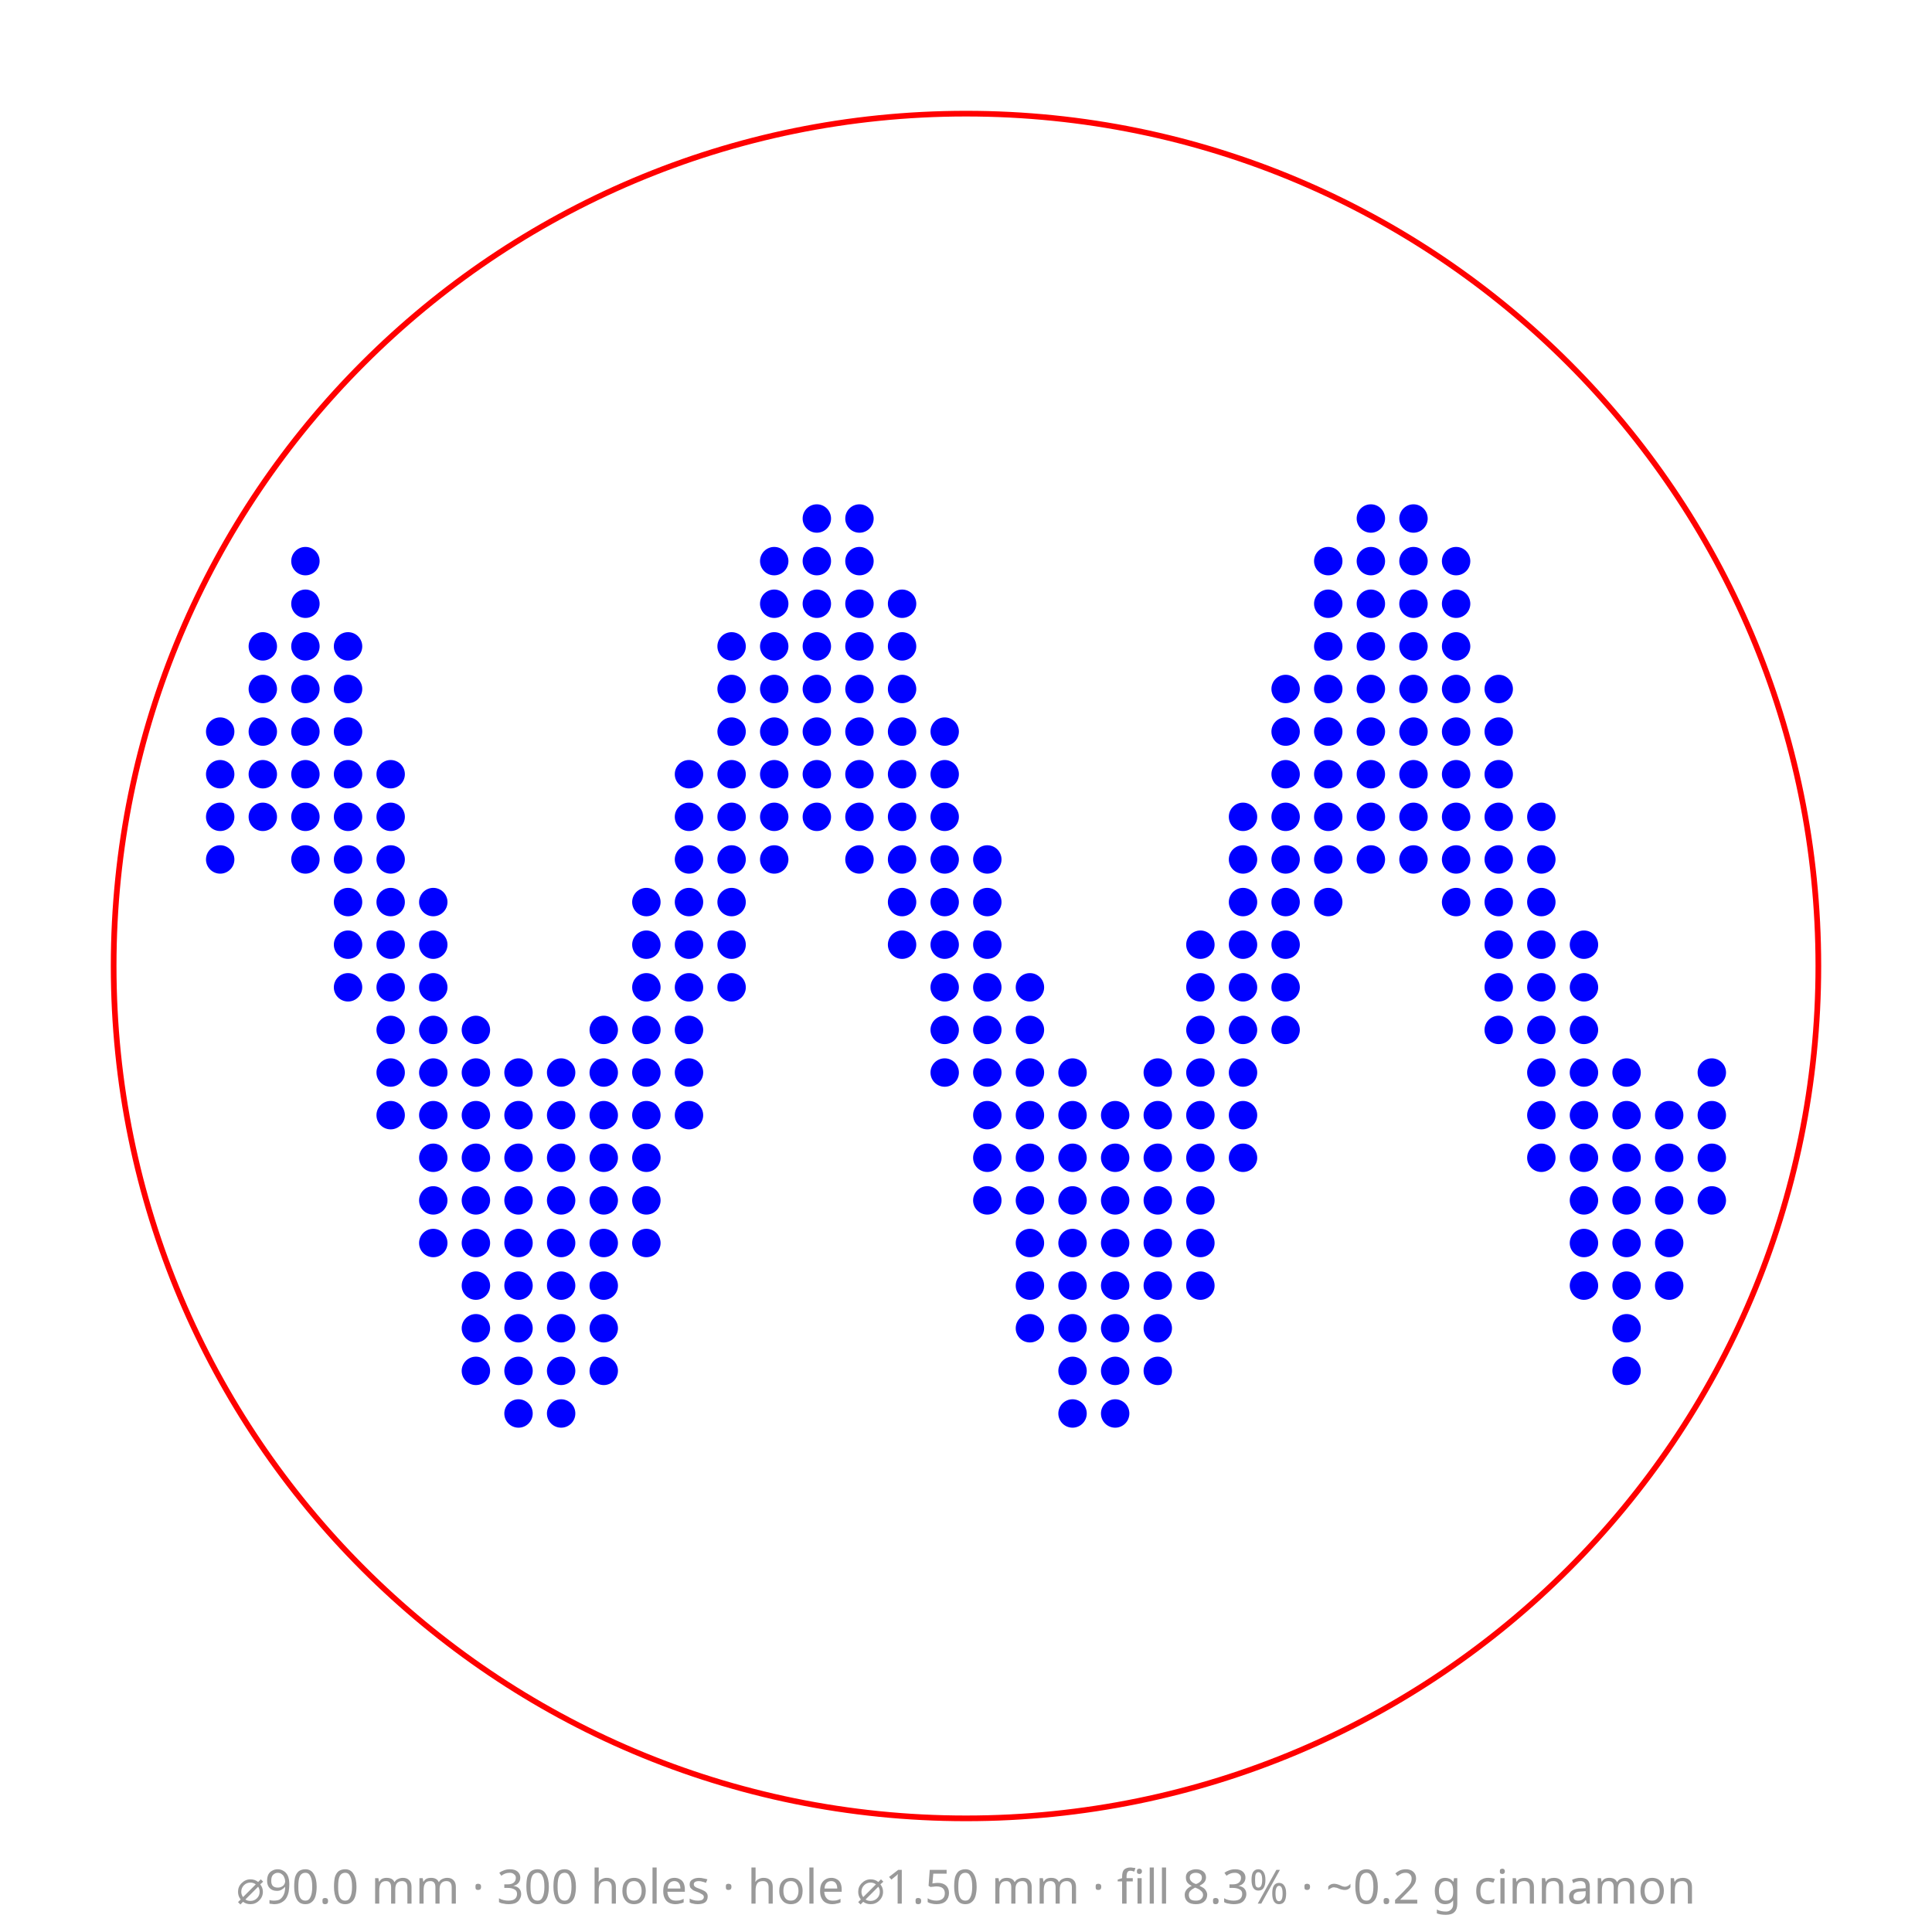
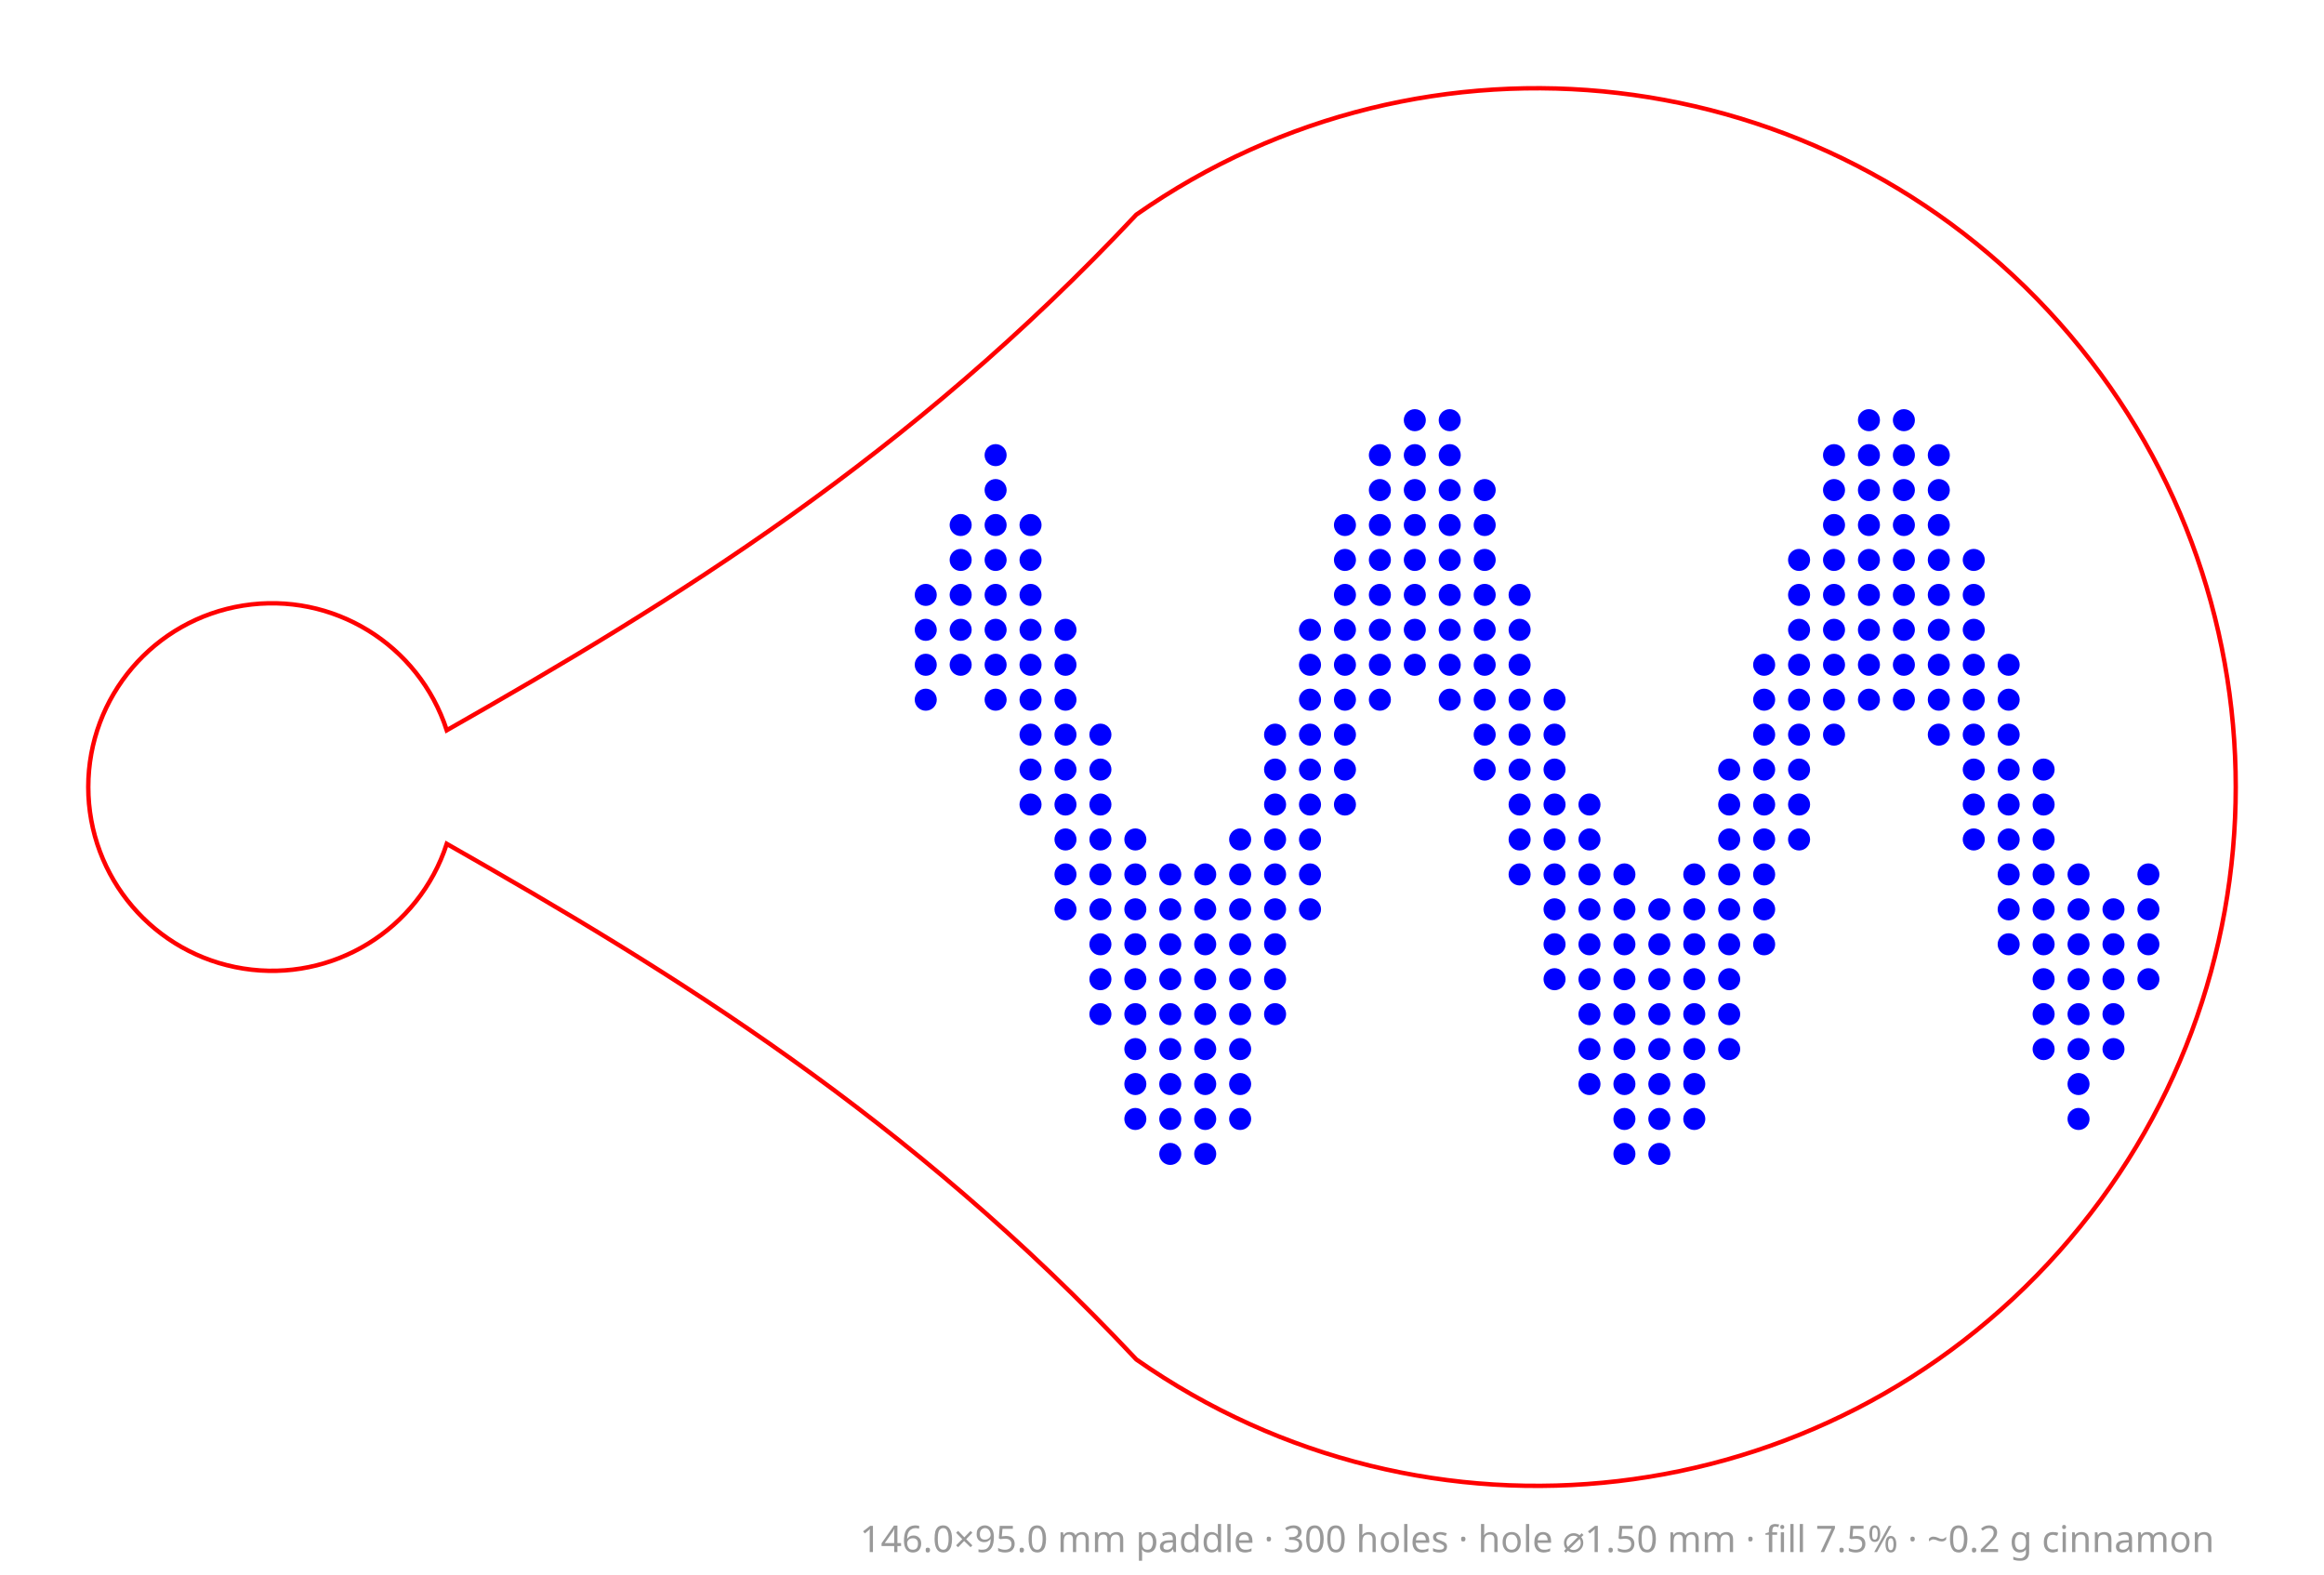
- <svg xmlns="http://www.w3.org/2000/svg" width="102.0mm" height="102.0mm" viewBox="0 0 102.0 102.0">
-   <circle cx="51.0" cy="51.0" r="45.0" fill="none" stroke="#ff0000" stroke-width="0.3" />
+ <svg xmlns="http://www.w3.org/2000/svg" width="158.0mm" height="107.0mm" viewBox="0 0 158.0 107.0">
+   <path d="M 30.374 49.640 C 45.844 40.850, 61.784 31.078, 77.255 14.590 A 47.500 47.500 0 1 1 77.255 92.410 C 61.784 75.922, 45.844 66.150, 30.374 57.360 A 12.492 12.492 0 1 1 30.374 49.640 Z" fill="none" stroke="#ff0000" stroke-width="0.3" />
  <g fill="#0000ff" stroke="none">
-     <circle cx="43.125" cy="27.375" r="0.75" />
-     <circle cx="45.375" cy="27.375" r="0.75" />
-     <circle cx="72.375" cy="27.375" r="0.75" />
-     <circle cx="74.625" cy="27.375" r="0.75" />
-     <circle cx="16.125" cy="29.625" r="0.75" />
-     <circle cx="40.875" cy="29.625" r="0.75" />
-     <circle cx="43.125" cy="29.625" r="0.75" />
-     <circle cx="45.375" cy="29.625" r="0.75" />
-     <circle cx="70.125" cy="29.625" r="0.75" />
-     <circle cx="72.375" cy="29.625" r="0.75" />
-     <circle cx="74.625" cy="29.625" r="0.75" />
-     <circle cx="76.875" cy="29.625" r="0.75" />
-     <circle cx="16.125" cy="31.875" r="0.75" />
-     <circle cx="40.875" cy="31.875" r="0.75" />
-     <circle cx="43.125" cy="31.875" r="0.75" />
-     <circle cx="45.375" cy="31.875" r="0.75" />
-     <circle cx="47.625" cy="31.875" r="0.75" />
-     <circle cx="70.125" cy="31.875" r="0.75" />
-     <circle cx="72.375" cy="31.875" r="0.75" />
-     <circle cx="74.625" cy="31.875" r="0.75" />
-     <circle cx="76.875" cy="31.875" r="0.75" />
-     <circle cx="13.875" cy="34.125" r="0.75" />
-     <circle cx="16.125" cy="34.125" r="0.75" />
-     <circle cx="18.375" cy="34.125" r="0.75" />
-     <circle cx="38.625" cy="34.125" r="0.75" />
-     <circle cx="40.875" cy="34.125" r="0.75" />
-     <circle cx="43.125" cy="34.125" r="0.75" />
-     <circle cx="45.375" cy="34.125" r="0.75" />
-     <circle cx="47.625" cy="34.125" r="0.75" />
-     <circle cx="70.125" cy="34.125" r="0.75" />
-     <circle cx="72.375" cy="34.125" r="0.75" />
-     <circle cx="74.625" cy="34.125" r="0.75" />
-     <circle cx="76.875" cy="34.125" r="0.75" />
-     <circle cx="13.875" cy="36.375" r="0.75" />
-     <circle cx="16.125" cy="36.375" r="0.75" />
-     <circle cx="18.375" cy="36.375" r="0.75" />
-     <circle cx="38.625" cy="36.375" r="0.75" />
-     <circle cx="40.875" cy="36.375" r="0.75" />
-     <circle cx="43.125" cy="36.375" r="0.75" />
-     <circle cx="45.375" cy="36.375" r="0.75" />
-     <circle cx="47.625" cy="36.375" r="0.75" />
-     <circle cx="67.875" cy="36.375" r="0.75" />
-     <circle cx="70.125" cy="36.375" r="0.75" />
-     <circle cx="72.375" cy="36.375" r="0.75" />
-     <circle cx="74.625" cy="36.375" r="0.75" />
-     <circle cx="76.875" cy="36.375" r="0.75" />
-     <circle cx="79.125" cy="36.375" r="0.75" />
-     <circle cx="11.625" cy="38.625" r="0.75" />
-     <circle cx="13.875" cy="38.625" r="0.75" />
-     <circle cx="16.125" cy="38.625" r="0.75" />
-     <circle cx="18.375" cy="38.625" r="0.75" />
-     <circle cx="38.625" cy="38.625" r="0.75" />
-     <circle cx="40.875" cy="38.625" r="0.75" />
-     <circle cx="43.125" cy="38.625" r="0.75" />
-     <circle cx="45.375" cy="38.625" r="0.75" />
-     <circle cx="47.625" cy="38.625" r="0.75" />
-     <circle cx="49.875" cy="38.625" r="0.75" />
-     <circle cx="67.875" cy="38.625" r="0.75" />
-     <circle cx="70.125" cy="38.625" r="0.75" />
-     <circle cx="72.375" cy="38.625" r="0.75" />
-     <circle cx="74.625" cy="38.625" r="0.75" />
-     <circle cx="76.875" cy="38.625" r="0.75" />
-     <circle cx="79.125" cy="38.625" r="0.75" />
-     <circle cx="11.625" cy="40.875" r="0.75" />
-     <circle cx="13.875" cy="40.875" r="0.75" />
-     <circle cx="16.125" cy="40.875" r="0.75" />
-     <circle cx="18.375" cy="40.875" r="0.75" />
-     <circle cx="20.625" cy="40.875" r="0.75" />
-     <circle cx="36.375" cy="40.875" r="0.75" />
-     <circle cx="38.625" cy="40.875" r="0.75" />
-     <circle cx="40.875" cy="40.875" r="0.75" />
-     <circle cx="43.125" cy="40.875" r="0.75" />
-     <circle cx="45.375" cy="40.875" r="0.75" />
-     <circle cx="47.625" cy="40.875" r="0.75" />
-     <circle cx="49.875" cy="40.875" r="0.75" />
-     <circle cx="67.875" cy="40.875" r="0.75" />
-     <circle cx="70.125" cy="40.875" r="0.75" />
-     <circle cx="72.375" cy="40.875" r="0.75" />
-     <circle cx="74.625" cy="40.875" r="0.75" />
-     <circle cx="76.875" cy="40.875" r="0.75" />
-     <circle cx="79.125" cy="40.875" r="0.75" />
-     <circle cx="11.625" cy="43.125" r="0.75" />
-     <circle cx="13.875" cy="43.125" r="0.75" />
-     <circle cx="16.125" cy="43.125" r="0.75" />
-     <circle cx="18.375" cy="43.125" r="0.75" />
-     <circle cx="20.625" cy="43.125" r="0.75" />
-     <circle cx="36.375" cy="43.125" r="0.75" />
-     <circle cx="38.625" cy="43.125" r="0.75" />
-     <circle cx="40.875" cy="43.125" r="0.75" />
-     <circle cx="43.125" cy="43.125" r="0.75" />
-     <circle cx="45.375" cy="43.125" r="0.75" />
-     <circle cx="47.625" cy="43.125" r="0.75" />
-     <circle cx="49.875" cy="43.125" r="0.75" />
-     <circle cx="65.625" cy="43.125" r="0.75" />
-     <circle cx="67.875" cy="43.125" r="0.75" />
-     <circle cx="70.125" cy="43.125" r="0.75" />
-     <circle cx="72.375" cy="43.125" r="0.75" />
-     <circle cx="74.625" cy="43.125" r="0.75" />
-     <circle cx="76.875" cy="43.125" r="0.75" />
-     <circle cx="79.125" cy="43.125" r="0.75" />
-     <circle cx="81.375" cy="43.125" r="0.75" />
-     <circle cx="11.625" cy="45.375" r="0.75" />
-     <circle cx="16.125" cy="45.375" r="0.75" />
-     <circle cx="18.375" cy="45.375" r="0.75" />
-     <circle cx="20.625" cy="45.375" r="0.75" />
-     <circle cx="36.375" cy="45.375" r="0.75" />
-     <circle cx="38.625" cy="45.375" r="0.75" />
-     <circle cx="40.875" cy="45.375" r="0.75" />
-     <circle cx="45.375" cy="45.375" r="0.75" />
-     <circle cx="47.625" cy="45.375" r="0.75" />
-     <circle cx="49.875" cy="45.375" r="0.75" />
-     <circle cx="52.125" cy="45.375" r="0.75" />
-     <circle cx="65.625" cy="45.375" r="0.75" />
-     <circle cx="67.875" cy="45.375" r="0.75" />
-     <circle cx="70.125" cy="45.375" r="0.75" />
-     <circle cx="72.375" cy="45.375" r="0.75" />
-     <circle cx="74.625" cy="45.375" r="0.75" />
-     <circle cx="76.875" cy="45.375" r="0.75" />
-     <circle cx="79.125" cy="45.375" r="0.75" />
-     <circle cx="81.375" cy="45.375" r="0.75" />
-     <circle cx="18.375" cy="47.625" r="0.75" />
-     <circle cx="20.625" cy="47.625" r="0.75" />
-     <circle cx="22.875" cy="47.625" r="0.75" />
-     <circle cx="34.125" cy="47.625" r="0.75" />
-     <circle cx="36.375" cy="47.625" r="0.75" />
-     <circle cx="38.625" cy="47.625" r="0.75" />
-     <circle cx="47.625" cy="47.625" r="0.75" />
-     <circle cx="49.875" cy="47.625" r="0.75" />
-     <circle cx="52.125" cy="47.625" r="0.75" />
-     <circle cx="65.625" cy="47.625" r="0.75" />
-     <circle cx="67.875" cy="47.625" r="0.75" />
-     <circle cx="70.125" cy="47.625" r="0.75" />
-     <circle cx="76.875" cy="47.625" r="0.75" />
-     <circle cx="79.125" cy="47.625" r="0.75" />
-     <circle cx="81.375" cy="47.625" r="0.75" />
-     <circle cx="18.375" cy="49.875" r="0.75" />
-     <circle cx="20.625" cy="49.875" r="0.75" />
-     <circle cx="22.875" cy="49.875" r="0.75" />
-     <circle cx="34.125" cy="49.875" r="0.75" />
-     <circle cx="36.375" cy="49.875" r="0.75" />
-     <circle cx="38.625" cy="49.875" r="0.75" />
-     <circle cx="47.625" cy="49.875" r="0.75" />
-     <circle cx="49.875" cy="49.875" r="0.75" />
-     <circle cx="52.125" cy="49.875" r="0.75" />
-     <circle cx="63.375" cy="49.875" r="0.75" />
-     <circle cx="65.625" cy="49.875" r="0.75" />
-     <circle cx="67.875" cy="49.875" r="0.75" />
-     <circle cx="79.125" cy="49.875" r="0.75" />
-     <circle cx="81.375" cy="49.875" r="0.75" />
-     <circle cx="83.625" cy="49.875" r="0.75" />
-     <circle cx="18.375" cy="52.125" r="0.75" />
-     <circle cx="20.625" cy="52.125" r="0.75" />
-     <circle cx="22.875" cy="52.125" r="0.75" />
-     <circle cx="34.125" cy="52.125" r="0.75" />
-     <circle cx="36.375" cy="52.125" r="0.75" />
-     <circle cx="38.625" cy="52.125" r="0.75" />
-     <circle cx="49.875" cy="52.125" r="0.75" />
-     <circle cx="52.125" cy="52.125" r="0.75" />
-     <circle cx="54.375" cy="52.125" r="0.75" />
-     <circle cx="63.375" cy="52.125" r="0.75" />
-     <circle cx="65.625" cy="52.125" r="0.75" />
-     <circle cx="67.875" cy="52.125" r="0.75" />
-     <circle cx="79.125" cy="52.125" r="0.75" />
-     <circle cx="81.375" cy="52.125" r="0.75" />
-     <circle cx="83.625" cy="52.125" r="0.75" />
-     <circle cx="20.625" cy="54.375" r="0.75" />
-     <circle cx="22.875" cy="54.375" r="0.75" />
-     <circle cx="25.125" cy="54.375" r="0.75" />
-     <circle cx="31.875" cy="54.375" r="0.75" />
-     <circle cx="34.125" cy="54.375" r="0.75" />
-     <circle cx="36.375" cy="54.375" r="0.75" />
-     <circle cx="49.875" cy="54.375" r="0.75" />
-     <circle cx="52.125" cy="54.375" r="0.75" />
-     <circle cx="54.375" cy="54.375" r="0.75" />
-     <circle cx="63.375" cy="54.375" r="0.75" />
-     <circle cx="65.625" cy="54.375" r="0.75" />
-     <circle cx="67.875" cy="54.375" r="0.75" />
-     <circle cx="79.125" cy="54.375" r="0.75" />
-     <circle cx="81.375" cy="54.375" r="0.75" />
-     <circle cx="83.625" cy="54.375" r="0.75" />
-     <circle cx="20.625" cy="56.625" r="0.75" />
-     <circle cx="22.875" cy="56.625" r="0.75" />
-     <circle cx="25.125" cy="56.625" r="0.75" />
-     <circle cx="27.375" cy="56.625" r="0.75" />
-     <circle cx="29.625" cy="56.625" r="0.75" />
-     <circle cx="31.875" cy="56.625" r="0.75" />
-     <circle cx="34.125" cy="56.625" r="0.75" />
-     <circle cx="36.375" cy="56.625" r="0.75" />
-     <circle cx="49.875" cy="56.625" r="0.75" />
-     <circle cx="52.125" cy="56.625" r="0.75" />
-     <circle cx="54.375" cy="56.625" r="0.75" />
-     <circle cx="56.625" cy="56.625" r="0.75" />
-     <circle cx="61.125" cy="56.625" r="0.75" />
-     <circle cx="63.375" cy="56.625" r="0.75" />
-     <circle cx="65.625" cy="56.625" r="0.75" />
-     <circle cx="81.375" cy="56.625" r="0.75" />
-     <circle cx="83.625" cy="56.625" r="0.75" />
-     <circle cx="85.875" cy="56.625" r="0.75" />
-     <circle cx="90.375" cy="56.625" r="0.75" />
-     <circle cx="20.625" cy="58.875" r="0.75" />
-     <circle cx="22.875" cy="58.875" r="0.75" />
-     <circle cx="25.125" cy="58.875" r="0.75" />
-     <circle cx="27.375" cy="58.875" r="0.75" />
-     <circle cx="29.625" cy="58.875" r="0.75" />
-     <circle cx="31.875" cy="58.875" r="0.75" />
-     <circle cx="34.125" cy="58.875" r="0.75" />
-     <circle cx="36.375" cy="58.875" r="0.75" />
-     <circle cx="52.125" cy="58.875" r="0.75" />
-     <circle cx="54.375" cy="58.875" r="0.75" />
-     <circle cx="56.625" cy="58.875" r="0.75" />
-     <circle cx="58.875" cy="58.875" r="0.75" />
-     <circle cx="61.125" cy="58.875" r="0.75" />
-     <circle cx="63.375" cy="58.875" r="0.75" />
-     <circle cx="65.625" cy="58.875" r="0.75" />
-     <circle cx="81.375" cy="58.875" r="0.75" />
-     <circle cx="83.625" cy="58.875" r="0.75" />
-     <circle cx="85.875" cy="58.875" r="0.75" />
-     <circle cx="88.125" cy="58.875" r="0.75" />
-     <circle cx="90.375" cy="58.875" r="0.75" />
-     <circle cx="22.875" cy="61.125" r="0.75" />
-     <circle cx="25.125" cy="61.125" r="0.75" />
-     <circle cx="27.375" cy="61.125" r="0.75" />
-     <circle cx="29.625" cy="61.125" r="0.75" />
-     <circle cx="31.875" cy="61.125" r="0.75" />
-     <circle cx="34.125" cy="61.125" r="0.75" />
-     <circle cx="52.125" cy="61.125" r="0.75" />
-     <circle cx="54.375" cy="61.125" r="0.75" />
-     <circle cx="56.625" cy="61.125" r="0.75" />
-     <circle cx="58.875" cy="61.125" r="0.75" />
-     <circle cx="61.125" cy="61.125" r="0.75" />
-     <circle cx="63.375" cy="61.125" r="0.75" />
-     <circle cx="65.625" cy="61.125" r="0.75" />
-     <circle cx="81.375" cy="61.125" r="0.75" />
-     <circle cx="83.625" cy="61.125" r="0.75" />
-     <circle cx="85.875" cy="61.125" r="0.75" />
-     <circle cx="88.125" cy="61.125" r="0.75" />
-     <circle cx="90.375" cy="61.125" r="0.75" />
-     <circle cx="22.875" cy="63.375" r="0.75" />
-     <circle cx="25.125" cy="63.375" r="0.75" />
-     <circle cx="27.375" cy="63.375" r="0.75" />
-     <circle cx="29.625" cy="63.375" r="0.75" />
-     <circle cx="31.875" cy="63.375" r="0.75" />
-     <circle cx="34.125" cy="63.375" r="0.75" />
-     <circle cx="52.125" cy="63.375" r="0.75" />
-     <circle cx="54.375" cy="63.375" r="0.75" />
-     <circle cx="56.625" cy="63.375" r="0.75" />
-     <circle cx="58.875" cy="63.375" r="0.75" />
-     <circle cx="61.125" cy="63.375" r="0.75" />
-     <circle cx="63.375" cy="63.375" r="0.75" />
-     <circle cx="83.625" cy="63.375" r="0.75" />
-     <circle cx="85.875" cy="63.375" r="0.75" />
-     <circle cx="88.125" cy="63.375" r="0.75" />
-     <circle cx="90.375" cy="63.375" r="0.75" />
-     <circle cx="22.875" cy="65.625" r="0.75" />
-     <circle cx="25.125" cy="65.625" r="0.75" />
-     <circle cx="27.375" cy="65.625" r="0.75" />
-     <circle cx="29.625" cy="65.625" r="0.75" />
-     <circle cx="31.875" cy="65.625" r="0.75" />
-     <circle cx="34.125" cy="65.625" r="0.75" />
-     <circle cx="54.375" cy="65.625" r="0.75" />
-     <circle cx="56.625" cy="65.625" r="0.75" />
-     <circle cx="58.875" cy="65.625" r="0.75" />
-     <circle cx="61.125" cy="65.625" r="0.75" />
-     <circle cx="63.375" cy="65.625" r="0.75" />
-     <circle cx="83.625" cy="65.625" r="0.75" />
-     <circle cx="85.875" cy="65.625" r="0.75" />
-     <circle cx="88.125" cy="65.625" r="0.75" />
-     <circle cx="25.125" cy="67.875" r="0.75" />
-     <circle cx="27.375" cy="67.875" r="0.75" />
-     <circle cx="29.625" cy="67.875" r="0.75" />
-     <circle cx="31.875" cy="67.875" r="0.75" />
-     <circle cx="54.375" cy="67.875" r="0.75" />
-     <circle cx="56.625" cy="67.875" r="0.75" />
-     <circle cx="58.875" cy="67.875" r="0.75" />
-     <circle cx="61.125" cy="67.875" r="0.75" />
-     <circle cx="63.375" cy="67.875" r="0.75" />
-     <circle cx="83.625" cy="67.875" r="0.75" />
-     <circle cx="85.875" cy="67.875" r="0.75" />
-     <circle cx="88.125" cy="67.875" r="0.75" />
-     <circle cx="25.125" cy="70.125" r="0.75" />
-     <circle cx="27.375" cy="70.125" r="0.75" />
-     <circle cx="29.625" cy="70.125" r="0.75" />
-     <circle cx="31.875" cy="70.125" r="0.75" />
-     <circle cx="54.375" cy="70.125" r="0.75" />
-     <circle cx="56.625" cy="70.125" r="0.75" />
-     <circle cx="58.875" cy="70.125" r="0.75" />
-     <circle cx="61.125" cy="70.125" r="0.75" />
-     <circle cx="85.875" cy="70.125" r="0.75" />
-     <circle cx="25.125" cy="72.375" r="0.75" />
-     <circle cx="27.375" cy="72.375" r="0.75" />
-     <circle cx="29.625" cy="72.375" r="0.75" />
-     <circle cx="31.875" cy="72.375" r="0.75" />
-     <circle cx="56.625" cy="72.375" r="0.75" />
-     <circle cx="58.875" cy="72.375" r="0.75" />
-     <circle cx="61.125" cy="72.375" r="0.75" />
-     <circle cx="85.875" cy="72.375" r="0.75" />
-     <circle cx="27.375" cy="74.625" r="0.75" />
-     <circle cx="29.625" cy="74.625" r="0.75" />
-     <circle cx="56.625" cy="74.625" r="0.75" />
-     <circle cx="58.875" cy="74.625" r="0.75" />
+     <circle cx="96.188" cy="28.562" r="0.75" />
+     <circle cx="98.562" cy="28.562" r="0.75" />
+     <circle cx="127.062" cy="28.562" r="0.75" />
+     <circle cx="129.438" cy="28.562" r="0.75" />
+     <circle cx="67.688" cy="30.938" r="0.75" />
+     <circle cx="93.812" cy="30.938" r="0.75" />
+     <circle cx="96.188" cy="30.938" r="0.75" />
+     <circle cx="98.562" cy="30.938" r="0.75" />
+     <circle cx="124.688" cy="30.938" r="0.75" />
+     <circle cx="127.062" cy="30.938" r="0.75" />
+     <circle cx="129.438" cy="30.938" r="0.75" />
+     <circle cx="131.812" cy="30.938" r="0.75" />
+     <circle cx="67.688" cy="33.312" r="0.75" />
+     <circle cx="93.812" cy="33.312" r="0.75" />
+     <circle cx="96.188" cy="33.312" r="0.75" />
+     <circle cx="98.562" cy="33.312" r="0.75" />
+     <circle cx="100.938" cy="33.312" r="0.75" />
+     <circle cx="124.688" cy="33.312" r="0.75" />
+     <circle cx="127.062" cy="33.312" r="0.75" />
+     <circle cx="129.438" cy="33.312" r="0.75" />
+     <circle cx="131.812" cy="33.312" r="0.75" />
+     <circle cx="65.312" cy="35.688" r="0.75" />
+     <circle cx="67.688" cy="35.688" r="0.75" />
+     <circle cx="70.062" cy="35.688" r="0.75" />
+     <circle cx="91.438" cy="35.688" r="0.75" />
+     <circle cx="93.812" cy="35.688" r="0.75" />
+     <circle cx="96.188" cy="35.688" r="0.75" />
+     <circle cx="98.562" cy="35.688" r="0.75" />
+     <circle cx="100.938" cy="35.688" r="0.75" />
+     <circle cx="124.688" cy="35.688" r="0.75" />
+     <circle cx="127.062" cy="35.688" r="0.75" />
+     <circle cx="129.438" cy="35.688" r="0.75" />
+     <circle cx="131.812" cy="35.688" r="0.75" />
+     <circle cx="65.312" cy="38.062" r="0.75" />
+     <circle cx="67.688" cy="38.062" r="0.75" />
+     <circle cx="70.062" cy="38.062" r="0.75" />
+     <circle cx="91.438" cy="38.062" r="0.75" />
+     <circle cx="93.812" cy="38.062" r="0.75" />
+     <circle cx="96.188" cy="38.062" r="0.75" />
+     <circle cx="98.562" cy="38.062" r="0.75" />
+     <circle cx="100.938" cy="38.062" r="0.75" />
+     <circle cx="122.312" cy="38.062" r="0.75" />
+     <circle cx="124.688" cy="38.062" r="0.75" />
+     <circle cx="127.062" cy="38.062" r="0.75" />
+     <circle cx="129.438" cy="38.062" r="0.75" />
+     <circle cx="131.812" cy="38.062" r="0.75" />
+     <circle cx="134.188" cy="38.062" r="0.75" />
+     <circle cx="62.938" cy="40.438" r="0.75" />
+     <circle cx="65.312" cy="40.438" r="0.75" />
+     <circle cx="67.688" cy="40.438" r="0.75" />
+     <circle cx="70.062" cy="40.438" r="0.75" />
+     <circle cx="91.438" cy="40.438" r="0.75" />
+     <circle cx="93.812" cy="40.438" r="0.75" />
+     <circle cx="96.188" cy="40.438" r="0.75" />
+     <circle cx="98.562" cy="40.438" r="0.75" />
+     <circle cx="100.938" cy="40.438" r="0.75" />
+     <circle cx="103.312" cy="40.438" r="0.75" />
+     <circle cx="122.312" cy="40.438" r="0.75" />
+     <circle cx="124.688" cy="40.438" r="0.75" />
+     <circle cx="127.062" cy="40.438" r="0.75" />
+     <circle cx="129.438" cy="40.438" r="0.75" />
+     <circle cx="131.812" cy="40.438" r="0.75" />
+     <circle cx="134.188" cy="40.438" r="0.75" />
+     <circle cx="62.938" cy="42.812" r="0.75" />
+     <circle cx="65.312" cy="42.812" r="0.75" />
+     <circle cx="67.688" cy="42.812" r="0.75" />
+     <circle cx="70.062" cy="42.812" r="0.75" />
+     <circle cx="72.438" cy="42.812" r="0.75" />
+     <circle cx="89.062" cy="42.812" r="0.75" />
+     <circle cx="91.438" cy="42.812" r="0.75" />
+     <circle cx="93.812" cy="42.812" r="0.75" />
+     <circle cx="96.188" cy="42.812" r="0.75" />
+     <circle cx="98.562" cy="42.812" r="0.75" />
+     <circle cx="100.938" cy="42.812" r="0.75" />
+     <circle cx="103.312" cy="42.812" r="0.75" />
+     <circle cx="122.312" cy="42.812" r="0.75" />
+     <circle cx="124.688" cy="42.812" r="0.75" />
+     <circle cx="127.062" cy="42.812" r="0.75" />
+     <circle cx="129.438" cy="42.812" r="0.75" />
+     <circle cx="131.812" cy="42.812" r="0.75" />
+     <circle cx="134.188" cy="42.812" r="0.75" />
+     <circle cx="62.938" cy="45.188" r="0.75" />
+     <circle cx="65.312" cy="45.188" r="0.75" />
+     <circle cx="67.688" cy="45.188" r="0.75" />
+     <circle cx="70.062" cy="45.188" r="0.75" />
+     <circle cx="72.438" cy="45.188" r="0.75" />
+     <circle cx="89.062" cy="45.188" r="0.75" />
+     <circle cx="91.438" cy="45.188" r="0.75" />
+     <circle cx="93.812" cy="45.188" r="0.75" />
+     <circle cx="96.188" cy="45.188" r="0.75" />
+     <circle cx="98.562" cy="45.188" r="0.75" />
+     <circle cx="100.938" cy="45.188" r="0.75" />
+     <circle cx="103.312" cy="45.188" r="0.75" />
+     <circle cx="119.938" cy="45.188" r="0.75" />
+     <circle cx="122.312" cy="45.188" r="0.75" />
+     <circle cx="124.688" cy="45.188" r="0.75" />
+     <circle cx="127.062" cy="45.188" r="0.75" />
+     <circle cx="129.438" cy="45.188" r="0.75" />
+     <circle cx="131.812" cy="45.188" r="0.75" />
+     <circle cx="134.188" cy="45.188" r="0.75" />
+     <circle cx="136.562" cy="45.188" r="0.75" />
+     <circle cx="62.938" cy="47.562" r="0.75" />
+     <circle cx="67.688" cy="47.562" r="0.75" />
+     <circle cx="70.062" cy="47.562" r="0.75" />
+     <circle cx="72.438" cy="47.562" r="0.75" />
+     <circle cx="89.062" cy="47.562" r="0.75" />
+     <circle cx="91.438" cy="47.562" r="0.75" />
+     <circle cx="93.812" cy="47.562" r="0.75" />
+     <circle cx="98.562" cy="47.562" r="0.75" />
+     <circle cx="100.938" cy="47.562" r="0.75" />
+     <circle cx="103.312" cy="47.562" r="0.75" />
+     <circle cx="105.688" cy="47.562" r="0.75" />
+     <circle cx="119.938" cy="47.562" r="0.75" />
+     <circle cx="122.312" cy="47.562" r="0.75" />
+     <circle cx="124.688" cy="47.562" r="0.75" />
+     <circle cx="127.062" cy="47.562" r="0.75" />
+     <circle cx="129.438" cy="47.562" r="0.75" />
+     <circle cx="131.812" cy="47.562" r="0.75" />
+     <circle cx="134.188" cy="47.562" r="0.75" />
+     <circle cx="136.562" cy="47.562" r="0.75" />
+     <circle cx="70.062" cy="49.938" r="0.75" />
+     <circle cx="72.438" cy="49.938" r="0.75" />
+     <circle cx="74.812" cy="49.938" r="0.75" />
+     <circle cx="86.688" cy="49.938" r="0.75" />
+     <circle cx="89.062" cy="49.938" r="0.75" />
+     <circle cx="91.438" cy="49.938" r="0.75" />
+     <circle cx="100.938" cy="49.938" r="0.75" />
+     <circle cx="103.312" cy="49.938" r="0.75" />
+     <circle cx="105.688" cy="49.938" r="0.75" />
+     <circle cx="119.938" cy="49.938" r="0.75" />
+     <circle cx="122.312" cy="49.938" r="0.75" />
+     <circle cx="124.688" cy="49.938" r="0.75" />
+     <circle cx="131.812" cy="49.938" r="0.75" />
+     <circle cx="134.188" cy="49.938" r="0.75" />
+     <circle cx="136.562" cy="49.938" r="0.75" />
+     <circle cx="70.062" cy="52.312" r="0.75" />
+     <circle cx="72.438" cy="52.312" r="0.75" />
+     <circle cx="74.812" cy="52.312" r="0.75" />
+     <circle cx="86.688" cy="52.312" r="0.75" />
+     <circle cx="89.062" cy="52.312" r="0.75" />
+     <circle cx="91.438" cy="52.312" r="0.75" />
+     <circle cx="100.938" cy="52.312" r="0.75" />
+     <circle cx="103.312" cy="52.312" r="0.75" />
+     <circle cx="105.688" cy="52.312" r="0.75" />
+     <circle cx="117.562" cy="52.312" r="0.75" />
+     <circle cx="119.938" cy="52.312" r="0.75" />
+     <circle cx="122.312" cy="52.312" r="0.75" />
+     <circle cx="134.188" cy="52.312" r="0.75" />
+     <circle cx="136.562" cy="52.312" r="0.75" />
+     <circle cx="138.938" cy="52.312" r="0.75" />
+     <circle cx="70.062" cy="54.688" r="0.75" />
+     <circle cx="72.438" cy="54.688" r="0.75" />
+     <circle cx="74.812" cy="54.688" r="0.75" />
+     <circle cx="86.688" cy="54.688" r="0.75" />
+     <circle cx="89.062" cy="54.688" r="0.75" />
+     <circle cx="91.438" cy="54.688" r="0.75" />
+     <circle cx="103.312" cy="54.688" r="0.75" />
+     <circle cx="105.688" cy="54.688" r="0.75" />
+     <circle cx="108.062" cy="54.688" r="0.75" />
+     <circle cx="117.562" cy="54.688" r="0.75" />
+     <circle cx="119.938" cy="54.688" r="0.75" />
+     <circle cx="122.312" cy="54.688" r="0.75" />
+     <circle cx="134.188" cy="54.688" r="0.75" />
+     <circle cx="136.562" cy="54.688" r="0.75" />
+     <circle cx="138.938" cy="54.688" r="0.75" />
+     <circle cx="72.438" cy="57.062" r="0.75" />
+     <circle cx="74.812" cy="57.062" r="0.75" />
+     <circle cx="77.188" cy="57.062" r="0.75" />
+     <circle cx="84.312" cy="57.062" r="0.75" />
+     <circle cx="86.688" cy="57.062" r="0.75" />
+     <circle cx="89.062" cy="57.062" r="0.75" />
+     <circle cx="103.312" cy="57.062" r="0.75" />
+     <circle cx="105.688" cy="57.062" r="0.75" />
+     <circle cx="108.062" cy="57.062" r="0.75" />
+     <circle cx="117.562" cy="57.062" r="0.75" />
+     <circle cx="119.938" cy="57.062" r="0.75" />
+     <circle cx="122.312" cy="57.062" r="0.75" />
+     <circle cx="134.188" cy="57.062" r="0.75" />
+     <circle cx="136.562" cy="57.062" r="0.75" />
+     <circle cx="138.938" cy="57.062" r="0.75" />
+     <circle cx="72.438" cy="59.438" r="0.75" />
+     <circle cx="74.812" cy="59.438" r="0.75" />
+     <circle cx="77.188" cy="59.438" r="0.75" />
+     <circle cx="79.562" cy="59.438" r="0.75" />
+     <circle cx="81.938" cy="59.438" r="0.75" />
+     <circle cx="84.312" cy="59.438" r="0.75" />
+     <circle cx="86.688" cy="59.438" r="0.75" />
+     <circle cx="89.062" cy="59.438" r="0.75" />
+     <circle cx="103.312" cy="59.438" r="0.75" />
+     <circle cx="105.688" cy="59.438" r="0.75" />
+     <circle cx="108.062" cy="59.438" r="0.75" />
+     <circle cx="110.438" cy="59.438" r="0.75" />
+     <circle cx="115.188" cy="59.438" r="0.75" />
+     <circle cx="117.562" cy="59.438" r="0.75" />
+     <circle cx="119.938" cy="59.438" r="0.75" />
+     <circle cx="136.562" cy="59.438" r="0.75" />
+     <circle cx="138.938" cy="59.438" r="0.75" />
+     <circle cx="141.312" cy="59.438" r="0.75" />
+     <circle cx="146.062" cy="59.438" r="0.75" />
+     <circle cx="72.438" cy="61.812" r="0.75" />
+     <circle cx="74.812" cy="61.812" r="0.75" />
+     <circle cx="77.188" cy="61.812" r="0.75" />
+     <circle cx="79.562" cy="61.812" r="0.75" />
+     <circle cx="81.938" cy="61.812" r="0.75" />
+     <circle cx="84.312" cy="61.812" r="0.75" />
+     <circle cx="86.688" cy="61.812" r="0.75" />
+     <circle cx="89.062" cy="61.812" r="0.75" />
+     <circle cx="105.688" cy="61.812" r="0.75" />
+     <circle cx="108.062" cy="61.812" r="0.75" />
+     <circle cx="110.438" cy="61.812" r="0.75" />
+     <circle cx="112.812" cy="61.812" r="0.75" />
+     <circle cx="115.188" cy="61.812" r="0.75" />
+     <circle cx="117.562" cy="61.812" r="0.75" />
+     <circle cx="119.938" cy="61.812" r="0.75" />
+     <circle cx="136.562" cy="61.812" r="0.75" />
+     <circle cx="138.938" cy="61.812" r="0.75" />
+     <circle cx="141.312" cy="61.812" r="0.75" />
+     <circle cx="143.688" cy="61.812" r="0.75" />
+     <circle cx="146.062" cy="61.812" r="0.75" />
+     <circle cx="74.812" cy="64.188" r="0.75" />
+     <circle cx="77.188" cy="64.188" r="0.75" />
+     <circle cx="79.562" cy="64.188" r="0.75" />
+     <circle cx="81.938" cy="64.188" r="0.75" />
+     <circle cx="84.312" cy="64.188" r="0.75" />
+     <circle cx="86.688" cy="64.188" r="0.75" />
+     <circle cx="105.688" cy="64.188" r="0.75" />
+     <circle cx="108.062" cy="64.188" r="0.75" />
+     <circle cx="110.438" cy="64.188" r="0.75" />
+     <circle cx="112.812" cy="64.188" r="0.75" />
+     <circle cx="115.188" cy="64.188" r="0.75" />
+     <circle cx="117.562" cy="64.188" r="0.75" />
+     <circle cx="119.938" cy="64.188" r="0.75" />
+     <circle cx="136.562" cy="64.188" r="0.75" />
+     <circle cx="138.938" cy="64.188" r="0.75" />
+     <circle cx="141.312" cy="64.188" r="0.75" />
+     <circle cx="143.688" cy="64.188" r="0.75" />
+     <circle cx="146.062" cy="64.188" r="0.75" />
+     <circle cx="74.812" cy="66.562" r="0.75" />
+     <circle cx="77.188" cy="66.562" r="0.75" />
+     <circle cx="79.562" cy="66.562" r="0.75" />
+     <circle cx="81.938" cy="66.562" r="0.75" />
+     <circle cx="84.312" cy="66.562" r="0.75" />
+     <circle cx="86.688" cy="66.562" r="0.75" />
+     <circle cx="105.688" cy="66.562" r="0.75" />
+     <circle cx="108.062" cy="66.562" r="0.75" />
+     <circle cx="110.438" cy="66.562" r="0.75" />
+     <circle cx="112.812" cy="66.562" r="0.75" />
+     <circle cx="115.188" cy="66.562" r="0.75" />
+     <circle cx="117.562" cy="66.562" r="0.75" />
+     <circle cx="138.938" cy="66.562" r="0.75" />
+     <circle cx="141.312" cy="66.562" r="0.75" />
+     <circle cx="143.688" cy="66.562" r="0.75" />
+     <circle cx="146.062" cy="66.562" r="0.75" />
+     <circle cx="74.812" cy="68.938" r="0.75" />
+     <circle cx="77.188" cy="68.938" r="0.75" />
+     <circle cx="79.562" cy="68.938" r="0.75" />
+     <circle cx="81.938" cy="68.938" r="0.75" />
+     <circle cx="84.312" cy="68.938" r="0.75" />
+     <circle cx="86.688" cy="68.938" r="0.75" />
+     <circle cx="108.062" cy="68.938" r="0.75" />
+     <circle cx="110.438" cy="68.938" r="0.75" />
+     <circle cx="112.812" cy="68.938" r="0.75" />
+     <circle cx="115.188" cy="68.938" r="0.75" />
+     <circle cx="117.562" cy="68.938" r="0.75" />
+     <circle cx="138.938" cy="68.938" r="0.75" />
+     <circle cx="141.312" cy="68.938" r="0.75" />
+     <circle cx="143.688" cy="68.938" r="0.75" />
+     <circle cx="77.188" cy="71.312" r="0.75" />
+     <circle cx="79.562" cy="71.312" r="0.75" />
+     <circle cx="81.938" cy="71.312" r="0.75" />
+     <circle cx="84.312" cy="71.312" r="0.75" />
+     <circle cx="108.062" cy="71.312" r="0.75" />
+     <circle cx="110.438" cy="71.312" r="0.75" />
+     <circle cx="112.812" cy="71.312" r="0.75" />
+     <circle cx="115.188" cy="71.312" r="0.75" />
+     <circle cx="117.562" cy="71.312" r="0.75" />
+     <circle cx="138.938" cy="71.312" r="0.75" />
+     <circle cx="141.312" cy="71.312" r="0.75" />
+     <circle cx="143.688" cy="71.312" r="0.75" />
+     <circle cx="77.188" cy="73.688" r="0.75" />
+     <circle cx="79.562" cy="73.688" r="0.75" />
+     <circle cx="81.938" cy="73.688" r="0.75" />
+     <circle cx="84.312" cy="73.688" r="0.75" />
+     <circle cx="108.062" cy="73.688" r="0.75" />
+     <circle cx="110.438" cy="73.688" r="0.75" />
+     <circle cx="112.812" cy="73.688" r="0.75" />
+     <circle cx="115.188" cy="73.688" r="0.75" />
+     <circle cx="141.312" cy="73.688" r="0.75" />
+     <circle cx="77.188" cy="76.062" r="0.75" />
+     <circle cx="79.562" cy="76.062" r="0.75" />
+     <circle cx="81.938" cy="76.062" r="0.75" />
+     <circle cx="84.312" cy="76.062" r="0.75" />
+     <circle cx="110.438" cy="76.062" r="0.75" />
+     <circle cx="112.812" cy="76.062" r="0.75" />
+     <circle cx="115.188" cy="76.062" r="0.75" />
+     <circle cx="141.312" cy="76.062" r="0.75" />
+     <circle cx="79.562" cy="78.438" r="0.75" />
+     <circle cx="81.938" cy="78.438" r="0.75" />
+     <circle cx="110.438" cy="78.438" r="0.75" />
+     <circle cx="112.812" cy="78.438" r="0.75" />
  </g>
-   <text x="51.0" y="100.5" text-anchor="middle" font-family="sans-serif" font-size="2.5" fill="#999999">
-     ⌀90.0 mm · 300 holes · hole ⌀1.50 mm · fill 8.3% · ~0.2 g cinnamon
+   <text x="104.5" y="105.5" text-anchor="middle" font-family="sans-serif" font-size="2.5" fill="#999999">
+     146.0×95.0 mm paddle · 300 holes · hole ⌀1.50 mm · fill 7.5% · ~0.2 g cinnamon
  </text>
</svg>
